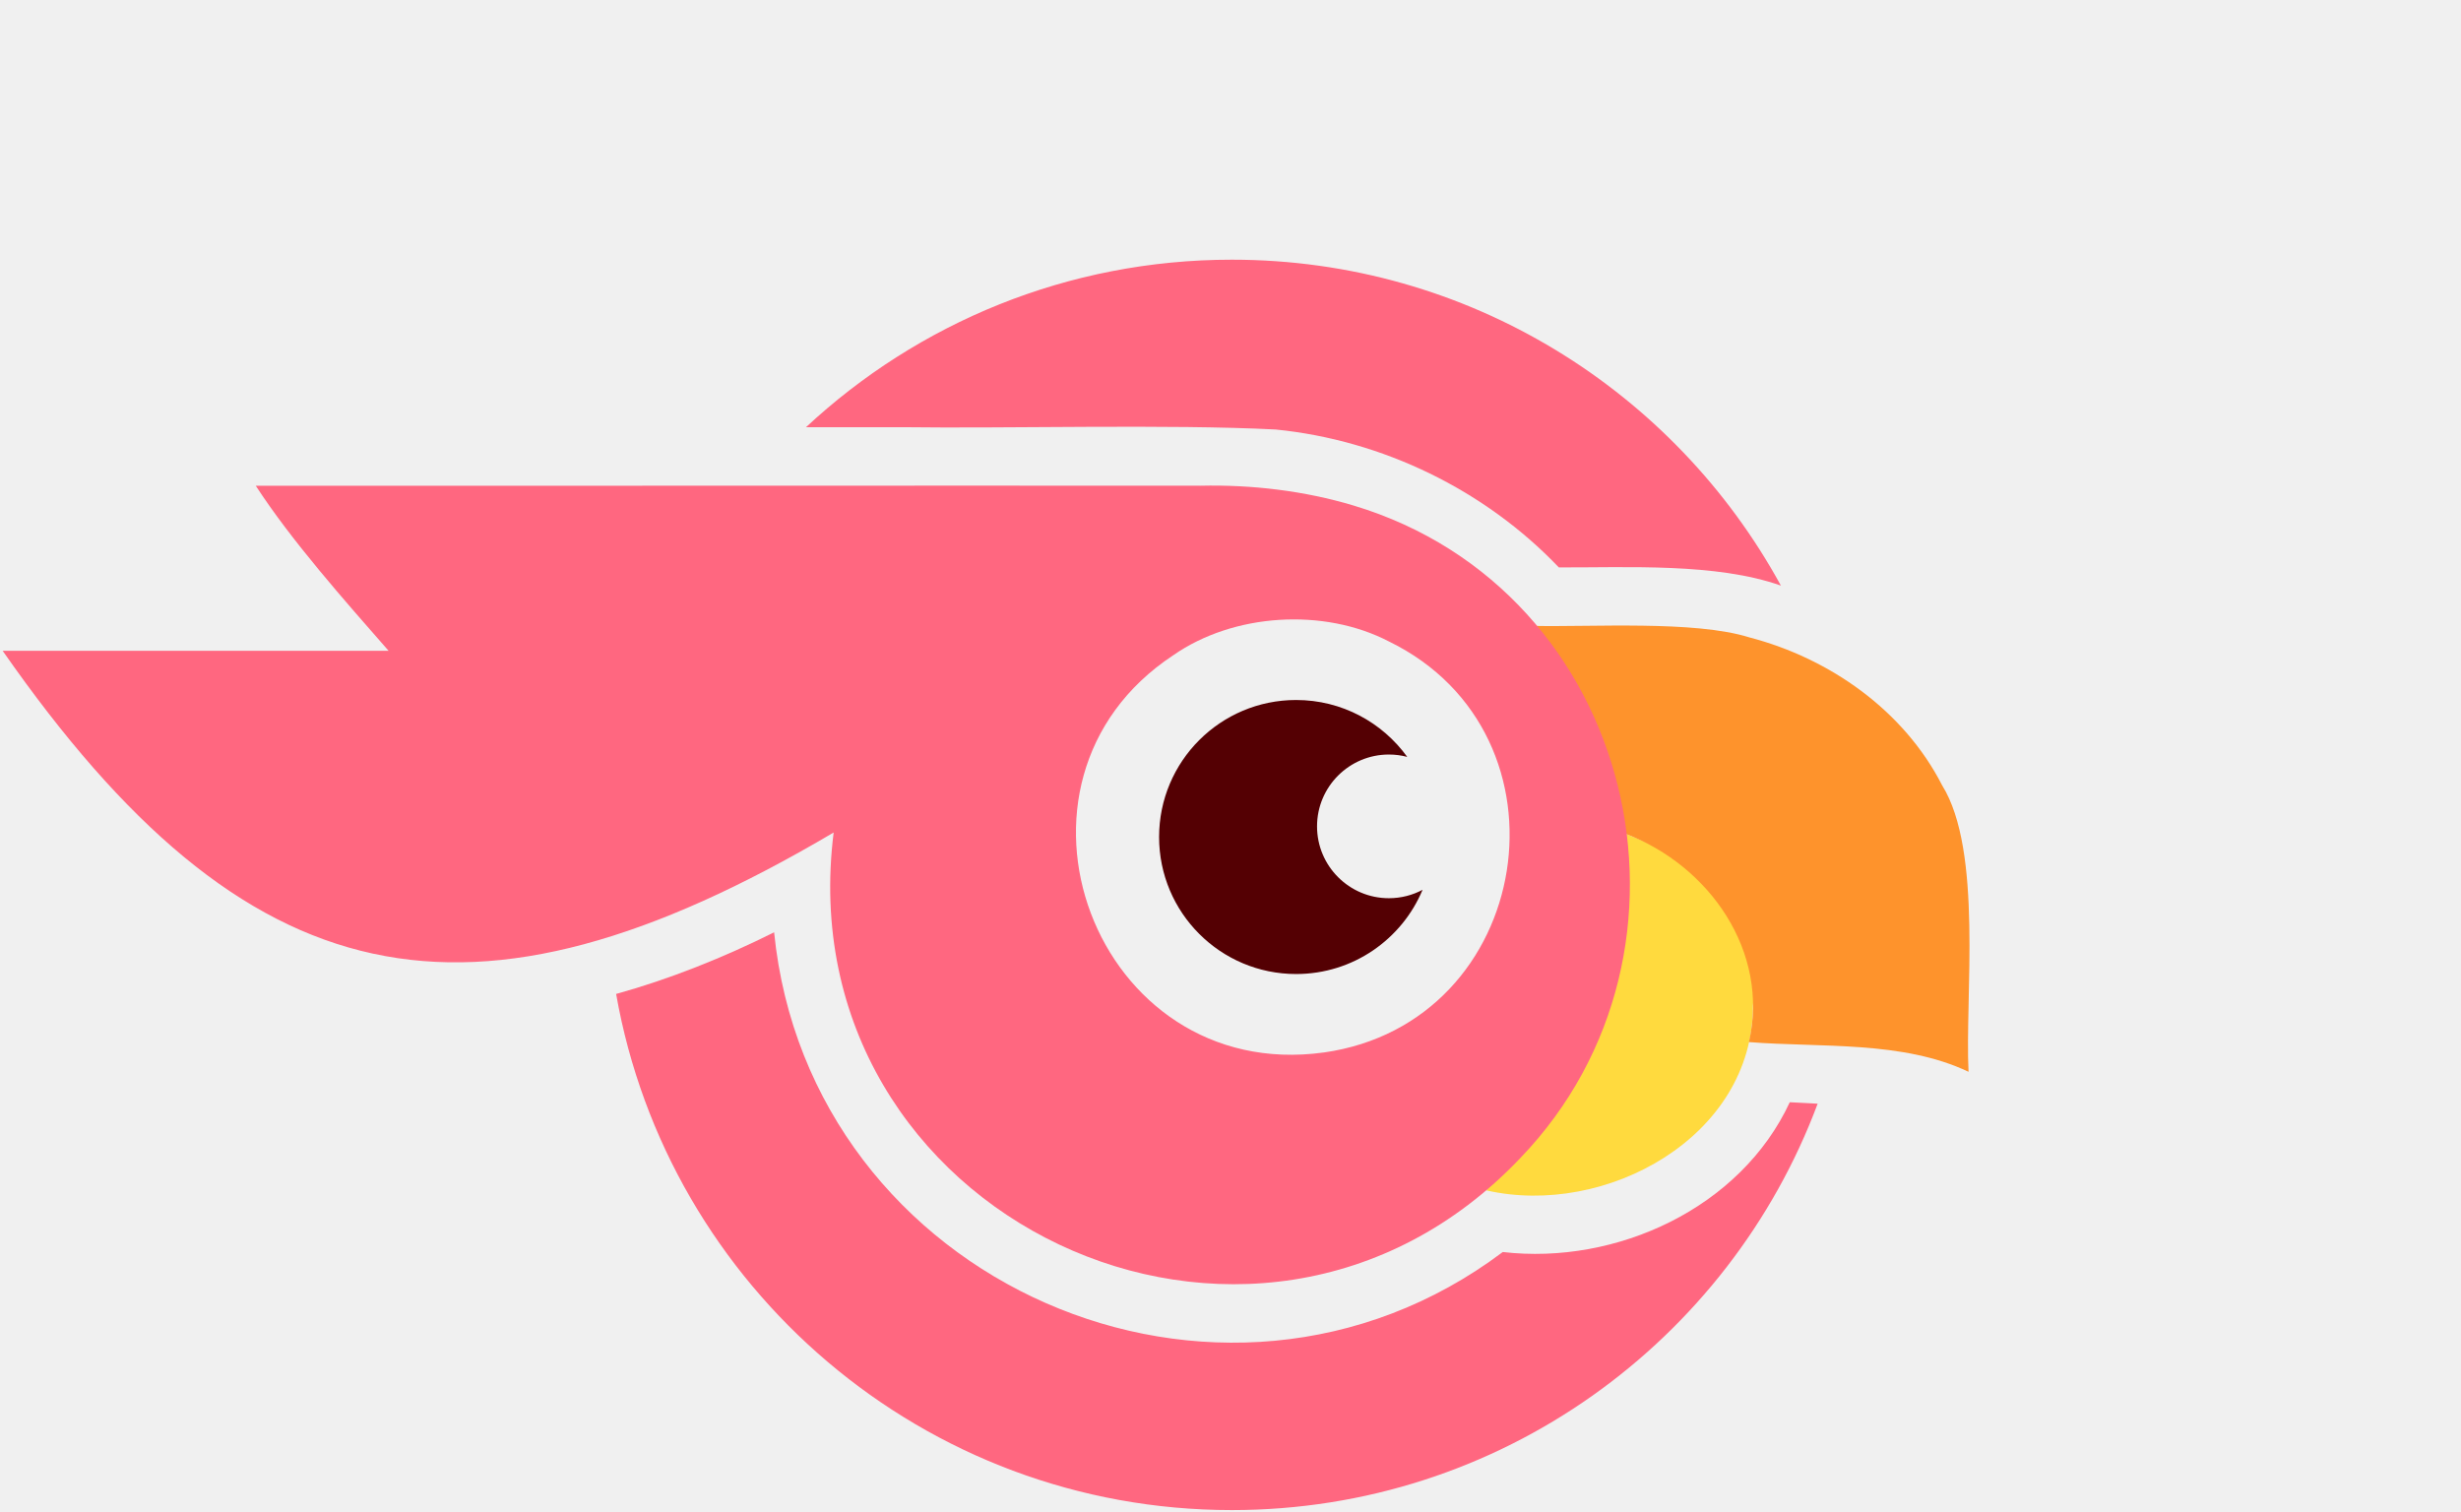
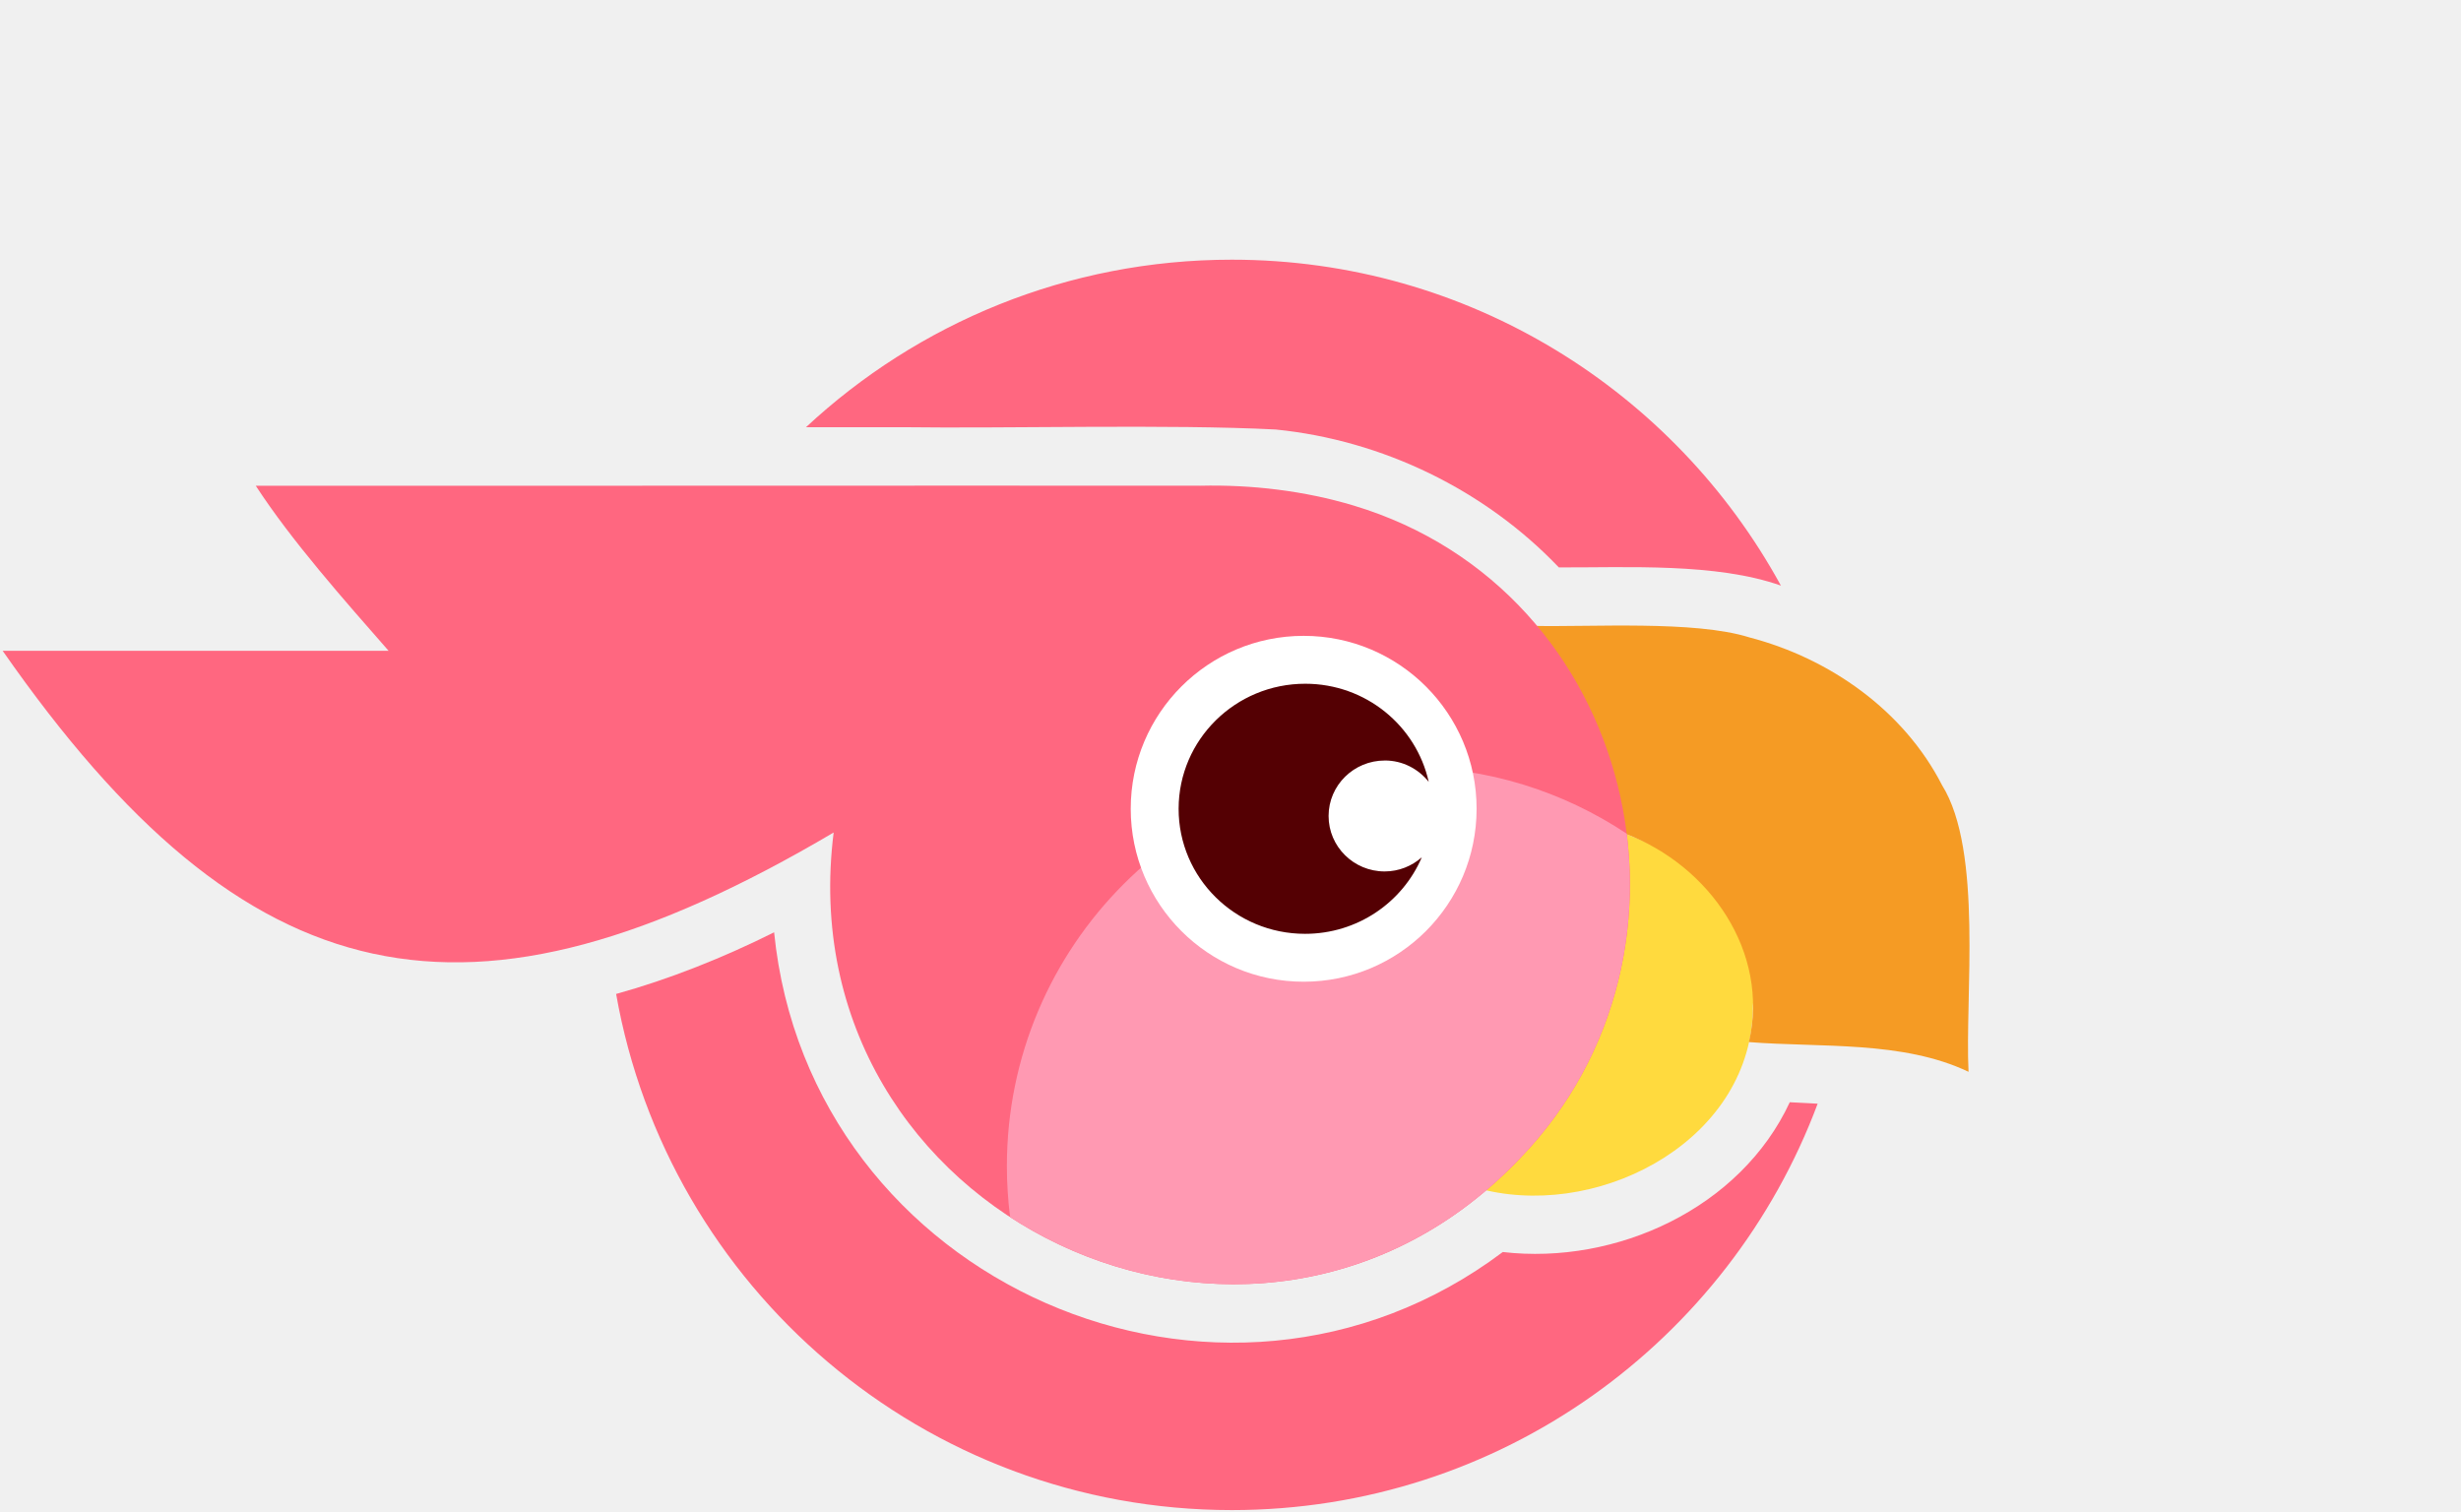
<svg xmlns="http://www.w3.org/2000/svg" role="img" aria-hidden="true" focusable="false" viewBox="0 0 925 568">
  <g fill="#ff6780">
    <path d="M463 567.6c100.85 0 186.85-63.53 220.19-152.75-.97-.06-2.19-.13-3.17-.18-2.37-.13-4.94-.25-7.31-.37-18.47 39.79-65.14 61.25-107.87 56.3-105.95 79.62-260.65 11.66-273.88-120.17-19.03 9.52-39.57 17.7-59.38 23.17 19.4 110.24 115.63 194 231.43 194ZM479.48 161.44c40.11 4 78.58 22.64 106.43 51.83 25.64.1 59.14-1.77 83.47 6.85-39.87-72.99-117.34-122.51-206.37-122.51-61.85 0-118.1 23.9-160.06 62.96h36.12c39.98.54 100.53-1.18 140.42.87Z" />
  </g>
  <path fill="#ffda3e" d="M658.86 378c4.77-38.19-20.55-53.91-48-64.65-21.35 60.19-32.89 102.14-52.2 134.08 44.73 10.22 100.32-19.99 100.2-69.43Z" />
-   <path fill="#fe932c" d="M729.96 295.15c-14.37-28.08-42.13-47.66-72.43-55.57-20.62-6.48-59.63-3.82-81.32-4.33 1.09 44.41 25.31 56.19 34.65 78.09 31.92 12.1 54.31 44.68 46.49 78.35 27.11 2.13 57.76-.62 82.55 11.17-1.4-27.88 5.49-82.99-9.94-107.71Z" />
-   <path fill="#ff6780" d="M571.43 435.27c75.21-78.13 43.38-213.42-62.73-245.27-18.43-5.53-38.28-7.87-57.47-7.43-99.7-.09-254.02.07-355.1 0 13.45 20.72 33.5 43.29 49.93 62.05H1c91.67 131.47 175.2 149.27 312.34 68.3-18.15 144.33 158 227.83 258.09 122.36Zm-73.9-39.67c-85.97 11.88-128.61-101.78-56.54-149.31 22.57-15.76 56.51-17.98 81.14-5.14 71.62 35.02 54.46 143.33-24.6 154.46Z" />
-   <path fill="#540003" d="M495.03 310.61c0-14.91 12.09-27 27-27 2.39 0 4.7.31 6.9.89-9.35-12.95-24.57-21.39-41.77-21.39-28.44 0-51.5 23.06-51.5 51.5s23.06 51.5 51.5 51.5c21.41 0 39.76-13.06 47.53-31.65-3.78 2.01-8.08 3.15-12.66 3.15-14.91 0-27-12.09-27-27Z" />
+   <path fill="#f59b24" d="M729.96 295.15c-14.37-28.08-42.13-47.66-72.43-55.57-20.62-6.48-59.63-3.82-81.32-4.33 1.09 44.41 25.31 56.19 34.65 78.09 31.92 12.1 54.31 44.68 46.49 78.35 27.11 2.13 57.76-.62 82.55 11.17-1.4-27.88 5.49-82.99-9.94-107.71Z" />
+   <path fill="#ff6780" d="M571.43 435.27c75.21-78.13 43.38-213.42-62.73-245.27-18.43-5.53-38.28-7.87-57.47-7.43-99.7-.09-254.02.07-355.1 0 13.45 20.72 33.5 43.29 49.93 62.05H1c91.67 131.47 175.2 149.27 312.34 68.3-18.15 144.33 158 227.83 258.09 122.36Z" />
+   <path fill="#ff99b2" d="M571.43 435.27c32.9-34.18 45.32-79.3 39.99-121.91-23.76-15.81-52.29-25.04-82.97-25.04-82.84 0-150 67.16-150 150 0 6.49.42 12.88 1.22 19.16 56.25 36.65 135.86 36.69 191.76-22.21Z" />
+   <circle cx="490" cy="304" r="65" fill="#fff" />
+   <path fill="#540003" d="M520.5 285.85c6.73 0 12.64 3.18 16.5 8.03-4.67-21.07-23.63-36.86-46.37-36.88-26.27-.02-47.59 21.01-47.63 46.97-.03 25.96 21.23 47.02 47.5 47.03 19.74.01 36.68-11.85 43.9-28.76-3.73 3.27-8.58 5.31-13.96 5.31-11.65 0-21.08-9.35-21.07-20.86.01-11.51 9.47-20.84 21.13-20.83Z" />
</svg>
